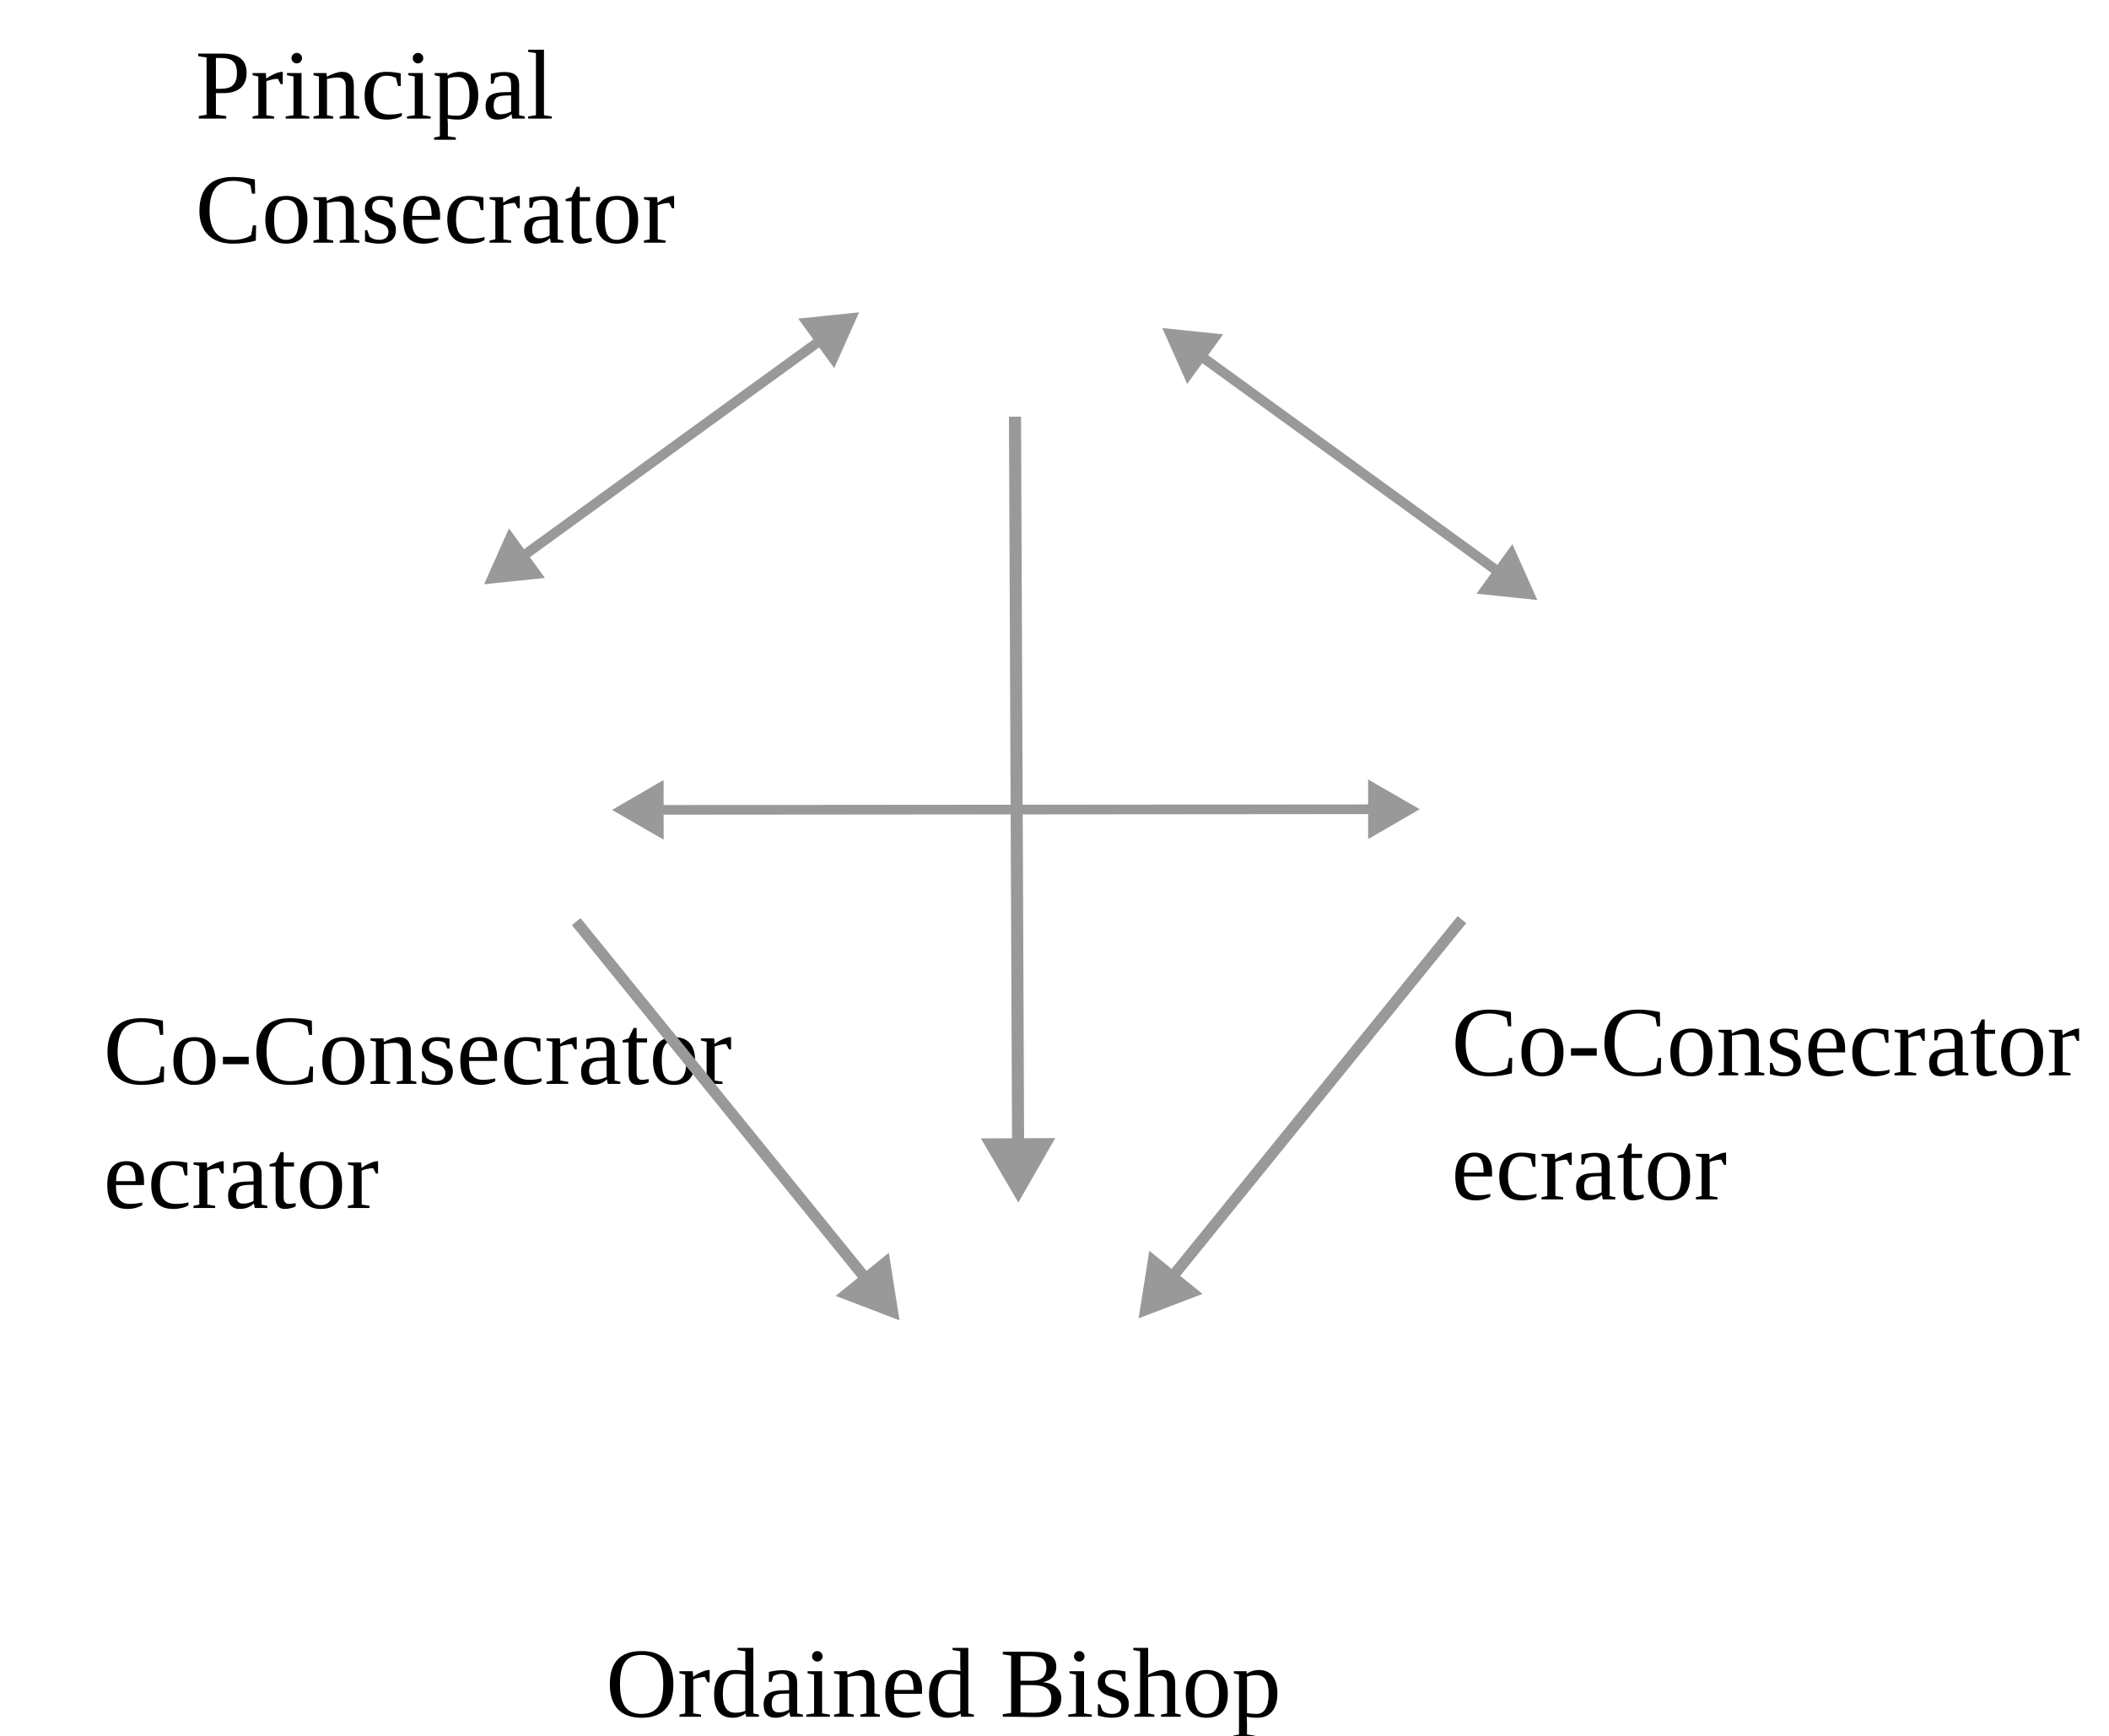
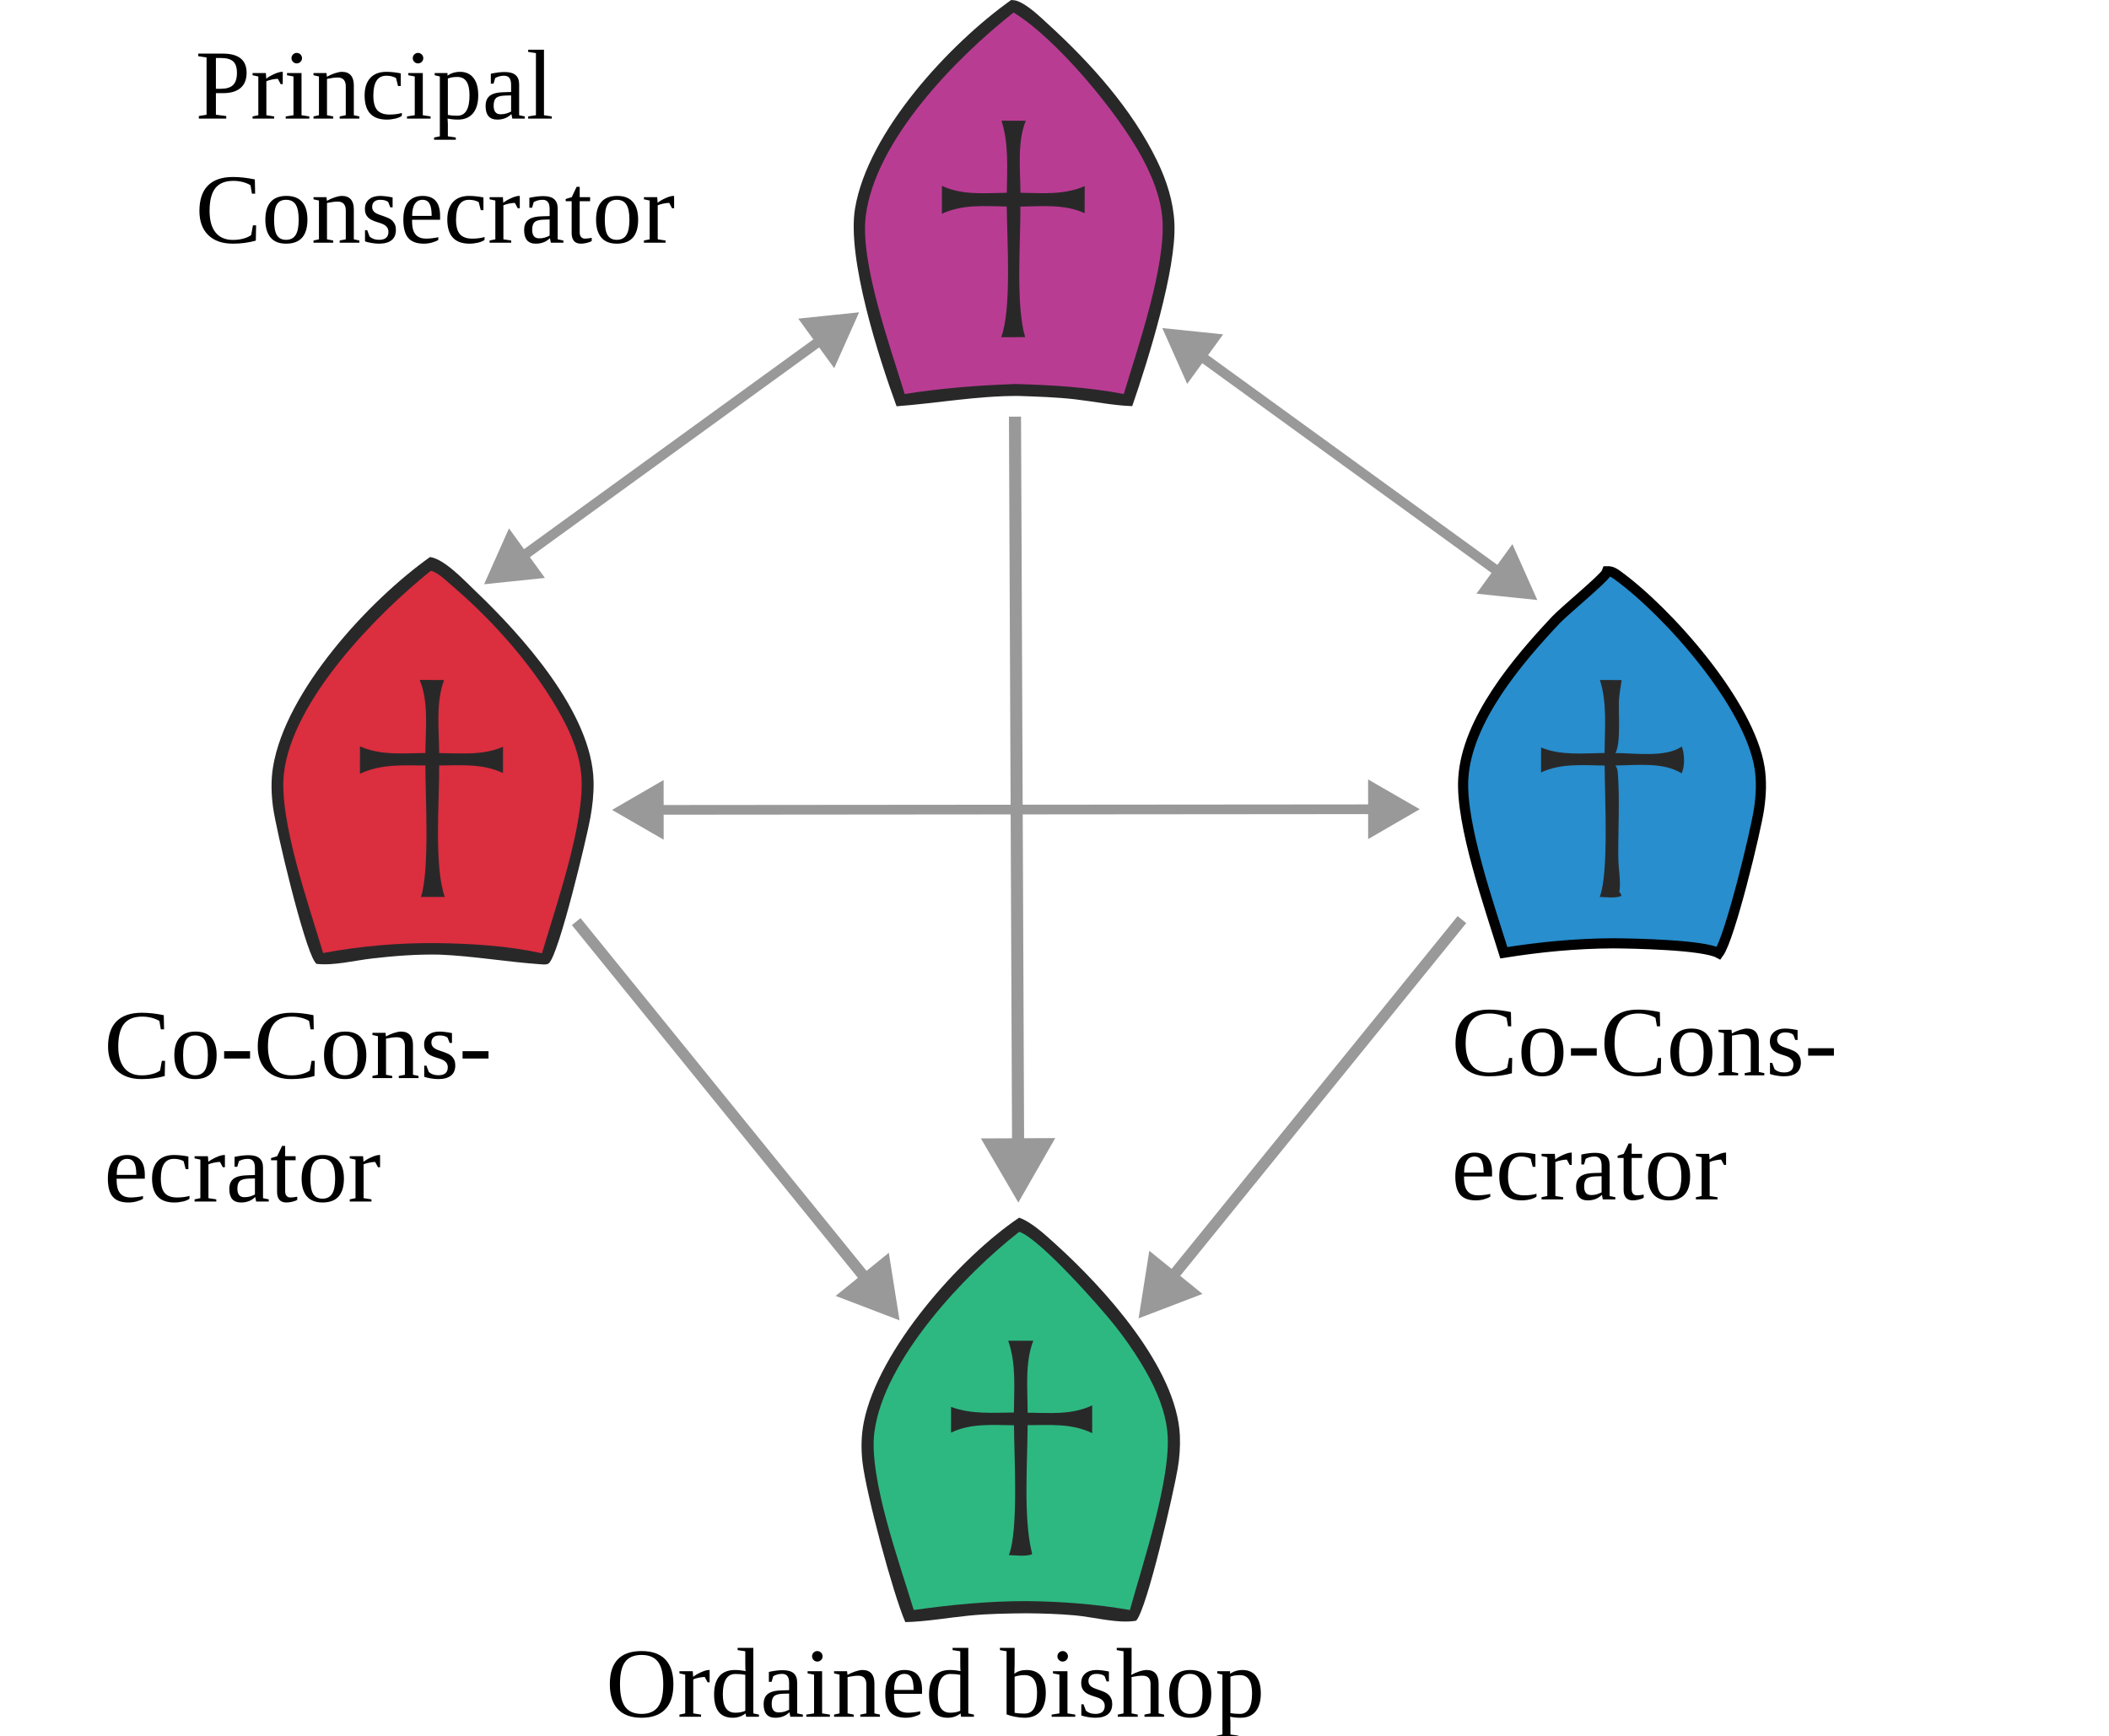
<svg xmlns="http://www.w3.org/2000/svg" width="1019.771" height="839.147" version="1.1" id="svg122">
+   <path fill="#288ecd" d="m 777.05,276.228 c 2.04,-0.053 3.31,0.673 4.9,1.822 24.69,17.858 64.02,62.439 68.88,93.261 1.02,6.47 0.7,13.171 -0.23,19.629 -1.57,10.916 -14.12,62.576 -19.53,69.972 -7.65,-4.099 -41.46,-4.679 -51.12,-4.761 -17.87,0.102 -35.158,1.761 -52.798,4.572 -6.822,-22.041 -20.947,-62.079 -19.608,-84.261 1.706,-28.26 26.334,-57.073 44.83,-76.735 4.116,-4.37 23.156,-20.007 24.366,-22.73 0.11,-0.253 0.21,-0.513 0.31,-0.769 z" id="path3" style="stroke:#000000;stroke-width:4.9;stroke-dasharray:none;stroke-opacity:1" />
+   <path fill="#292829" d="m 773.59,328.816 10.53,0.042 c -0.4,3.192 -1.1,6.406 -1.29,9.608 -0.35,5.864 1.03,20.974 -1.72,25.687 9.25,-0.014 24.37,2.303 32.07,-3.162 0.08,0.215 0.16,0.428 0.24,0.646 1.14,3.355 1.28,9.147 -0.31,12.322 -8.89,-5.562 -21.82,-3.89 -31.96,-3.795 0.89,1.422 1.06,2.519 1.17,4.187 0.94,13.413 0.02,27.327 0.19,40.819 0.06,4.994 1.34,11.389 0.49,16.175 0.66,0.756 0.77,0.959 1.05,1.868 -2.79,1.285 -7.42,0.596 -10.52,0.513 4.47,-11.841 2.4,-48.533 2.37,-63.532 -10.45,-0.143 -21.05,-1.195 -30.752,3.319 l 0.026,-12.052 c 9.476,3.985 20.596,2.78 30.696,2.655 0.05,-11.447 1.34,-24.326 -2.28,-35.3 z" id="path4" />
+   <path fill="#292829" d="m 207.931,269.361 c 7.001,0.986 16.613,11.349 21.775,16.272 22.523,21.483 56.634,59.13 57.312,92.269 0.122,5.931 -0.518,11.766 -1.569,17.592 -1.688,9.349 -15.127,65.86 -20.03,70.29 -0.976,0.883 -2.987,0.572 -4.285,0.483 -16.252,-1.118 -32.161,-3.956 -48.559,-4.646 -10.839,-0.231 -22.065,0.635 -32.823,1.889 -8.408,0.979 -18.436,3.56 -26.772,2.576 -0.295,-0.35 -0.427,-0.494 -0.711,-0.9 -5.406,-7.71 -18.802,-63.941 -20.258,-74.897 -0.852,-6.413 -1.043,-13.02 0.008,-19.42 6.047,-36.843 46.58,-80.702 75.912,-101.508 z" id="path5" />
+   <path fill="#db2e3f" d="m 208.198,276.1 c 0.164,0.016 0.33,0.013 0.491,0.048 3.033,0.675 7.327,4.889 9.781,6.981 20.431,17.418 40.469,40.13 53.292,63.728 4.82,8.87 8.567,18.353 9.356,28.505 1.743,22.416 -12.341,62.875 -19.048,85.614 -16.748,-3.642 -33.908,-4.688 -51.001,-4.911 -18.387,-0.18 -36.748,1.422 -54.825,4.784 -6.703,-22.584 -21.523,-64.322 -18.961,-86.818 4.024,-35.334 44.565,-76.745 70.915,-97.931 z" id="path6" />
+   <path fill="#292829" d="m 202.925,328.79 11.795,0.052 c -0.268,0.783 -0.508,1.562 -0.753,2.351 -3.091,9.951 -1.692,22.562 -1.61,32.959 10.42,0.11 21.124,1.214 30.877,-3.029 l -0.024,12.681 c -9.83,-4.615 -20.288,-3.737 -30.86,-3.634 0.163,17.137 -2.577,48.464 2.716,63.559 l -11.532,0.008 c 4.261,-12.85 2.176,-47.924 2.148,-63.574 -11.066,-0.062 -21.386,-0.786 -31.636,4.011 l 0.006,-13.28 c 9.874,4.492 21.032,3.336 31.625,3.229 0.12,-11.319 1.684,-24.791 -2.752,-35.333 z" id="path7" />
+   <path fill="#292829" d="m 488.935,0 c 1.028,0.047 2.08,0.157 3.052,0.518 5.13,1.907 10.872,7.569 14.939,11.281 20.388,18.61 40.478,41.016 52.584,66.001 4.593,9.481 7.882,19.682 8.359,30.269 1.004,22.319 -12.892,66.61 -20.4,88.331 -9.17,-0.31 -18.457,-2.25 -27.587,-3.302 -9.077,-1.045 -18.262,-1.302 -27.389,-1.629 -19.934,-0.083 -39.21,3.513 -58.969,4.991 -8.637,-23.52 -24.1,-71.726 -20.075,-95.712 6.239,-37.187 45.881,-79.725 75.486,-100.749 z" id="path8" />
+   <path fill="#b93c93" d="m 490.099,6.067 c 20.76,12.6 50.577,48.588 62.195,70.245 4.827,8.998 8.808,18.777 9.71,29.028 1.999,22.728 -11.845,62.669 -18.626,85.19 -17.379,-3.336 -34.726,-4.329 -52.363,-4.84 -18.064,0.633 -35.699,2.002 -53.563,4.834 -6.83,-22.393 -21.648,-63.463 -18.842,-86.007 4.573,-36.73 43.837,-76.713 71.489,-98.45 z" id="path9" />
+   <path fill="#292829" d="m 484.246,58.361 11.761,0.033 c -4.213,10.2 -2.646,23.916 -2.576,34.821 10.684,0.146 21.057,1.155 31.058,-3.232 l -0.034,13.114 c -9.752,-4.497 -20.589,-3.326 -31.066,-3.189 0.121,17.63 -2.299,47.277 2.278,63.116 l -11.569,0.041 c 5.17,-13.65 2.788,-47.464 2.711,-63.203 -10.956,-0.151 -21.204,-1.163 -31.388,3.514 l 0.03,-13.496 c 9.93,4.642 20.699,3.474 31.381,3.334 0.112,-11.537 1.02,-23.745 -2.586,-34.853 z" id="path10" />
+   <path fill="#292829" d="m 492.796,588.821 c 6.19,2.228 12.776,8.446 17.651,12.848 23.036,20.8 58.552,59.617 60.064,92.519 0.219,5.359 -0.138,10.727 -1.066,16.01 -1.755,10.611 -14.726,67.68 -20.075,73.527 -8.647,1.556 -20.706,-1.803 -29.707,-2.603 -7.74,-0.687 -15.454,-0.91 -23.221,-0.987 -9.344,0.094 -18.672,0.196 -27.978,1.132 -10.228,1.028 -20.425,2.87 -30.712,3.145 -5.797,-13.208 -18.982,-62.141 -20.717,-77.467 -0.736,-6.504 -0.622,-12.911 0.665,-19.338 6.982,-34.887 46.413,-79.504 75.096,-98.786 z" id="path11" />
+   <path fill="#2eb881" d="m 492.822,595.671 c 9.656,3.051 39.064,36.215 46.18,45.278 5.606,7.04 10.666,14.497 15.137,22.308 5.153,9.156 9.338,18.966 10.341,29.525 2.046,21.533 -11.95,63.434 -18.143,85.765 -16.533,-2.886 -33.137,-4.114 -49.906,-4.299 -18.427,-0.031 -36.387,1.76 -54.608,4.283 -6.678,-22.198 -21.897,-63.888 -19.033,-85.961 4.528,-34.886 43.482,-76.185 70.032,-96.899 z" id="path12" />
+   <path fill="#292829" d="m 487.493,648.331 12.136,0.008 c -4.102,10.524 -2.743,23.628 -2.729,34.79 10.747,0.097 21.271,1.179 31.209,-3.538 l 0.002,13.453 c -9.895,-4.873 -20.496,-3.889 -31.229,-3.883 -0.024,17.964 -2.092,43.856 1.924,61.072 l 0.284,1.346 c -3.144,1.203 -7.865,0.521 -11.262,0.434 4.758,-12.273 2.497,-48.559 2.468,-62.795 -10.357,-0.109 -20.878,-1.061 -30.44,3.556 l 0.009,-12.457 c 9.68,3.67 20.206,2.81 30.38,2.73 0.09,-11.57 1.185,-23.666 -2.752,-34.716 z" id="path13" />
  <defs id="defs117">
    <marker style="overflow:visible" id="Triangle" refX="0" refY="0" orient="auto-start-reverse" markerWidth="1" markerHeight="1" viewBox="0 0 1 1" preserveAspectRatio="xMidYMid">
-       <path transform="scale(0.5)" style="fill:context-stroke;stroke:context-stroke;fill-rule:evenodd;stroke-width:1pt" d="M 5.77,0 -2.88,5 V -5 Z" />
+       <path transform="scale(0.5)" style="fill:context-stroke;fill-rule:evenodd;stroke:context-stroke;stroke-width:1pt" d="M 5.77,0 -2.88,5 V -5 Z" id="path135" />
    </marker>
+     <linearGradient id="gradient_0" gradientUnits="userSpaceOnUse" x1="699.005" y1="868.006" x2="688.509" y2="857.408">
+       <stop offset="0" stop-color="#171616" id="stop116" />
+       <stop offset="1" stop-color="#323132" id="stop117" />
+     </linearGradient>
    <marker style="overflow:visible" id="Triangle-4" refX="0" refY="0" orient="auto-start-reverse" markerWidth="1" markerHeight="1" viewBox="0 0 1 1" preserveAspectRatio="xMidYMid">
-       <path transform="scale(0.5)" style="fill:context-stroke;stroke:context-stroke;fill-rule:evenodd;stroke-width:1pt" d="M 5.77,0 -2.88,5 V -5 Z" />
+       <path transform="scale(0.5)" style="fill:context-stroke;fill-rule:evenodd;stroke:context-stroke;stroke-width:1pt" d="M 5.77,0 -2.88,5 V -5 Z" id="path135-3" />
+     </marker>
+     <marker style="overflow:visible" id="Triangle-4-3" refX="0" refY="0" orient="auto-start-reverse" markerWidth="1" markerHeight="1" viewBox="0 0 1 1" preserveAspectRatio="xMidYMid">
+       <path transform="scale(0.5)" style="fill:context-stroke;fill-rule:evenodd;stroke:context-stroke;stroke-width:1pt" d="M 5.77,0 -2.88,5 V -5 Z" id="path135-3-0" />
    </marker>
    <marker style="overflow:visible" id="Triangle-2" refX="0" refY="0" orient="auto-start-reverse" markerWidth="1" markerHeight="1" viewBox="0 0 1 1" preserveAspectRatio="xMidYMid">
-       <path transform="scale(0.5)" style="fill:context-stroke;stroke:context-stroke;fill-rule:evenodd;stroke-width:1pt" d="M 5.77,0 -2.88,5 V -5 Z" />
+       <path transform="scale(0.5)" style="fill:context-stroke;fill-rule:evenodd;stroke:context-stroke;stroke-width:1pt" d="M 5.77,0 -2.88,5 V -5 Z" id="path135-7" />
+     </marker>
+     <marker style="overflow:visible" id="Triangle-4-3-1" refX="0" refY="0" orient="auto-start-reverse" markerWidth="1" markerHeight="1" viewBox="0 0 1 1" preserveAspectRatio="xMidYMid">
+       <path transform="scale(0.5)" style="fill:context-stroke;fill-rule:evenodd;stroke:context-stroke;stroke-width:1pt" d="M 5.77,0 -2.88,5 V -5 Z" id="path135-3-0-5" />
    </marker>
    <marker style="overflow:visible" id="Triangle-0" refX="0" refY="0" orient="auto-start-reverse" markerWidth="1" markerHeight="1" viewBox="0 0 1 1" preserveAspectRatio="xMidYMid">
-       <path transform="scale(0.5)" style="fill:context-stroke;stroke:context-stroke;fill-rule:evenodd;stroke-width:1pt" d="M 5.77,0 -2.88,5 V -5 Z" />
+       <path transform="scale(0.5)" style="fill:context-stroke;fill-rule:evenodd;stroke:context-stroke;stroke-width:1pt" d="M 5.77,0 -2.88,5 V -5 Z" id="path135-1" />
+     </marker>
+     <marker style="overflow:visible" id="Triangle-4-3-8" refX="0" refY="0" orient="auto-start-reverse" markerWidth="1" markerHeight="1" viewBox="0 0 1 1" preserveAspectRatio="xMidYMid">
+       <path transform="scale(0.5)" style="fill:context-stroke;fill-rule:evenodd;stroke:context-stroke;stroke-width:1pt" d="M 5.77,0 -2.88,5 V -5 Z" id="path135-3-0-7" />
+     </marker>
+     <marker style="overflow:visible" id="Triangle-4-0" refX="0" refY="0" orient="auto-start-reverse" markerWidth="1" markerHeight="1" viewBox="0 0 1 1" preserveAspectRatio="xMidYMid">
+       <path transform="scale(0.5)" style="fill:context-stroke;fill-rule:evenodd;stroke:context-stroke;stroke-width:1pt" d="M 5.77,0 -2.88,5 V -5 Z" id="path135-3-09" />
    </marker>
  </defs>
  <text xml:space="preserve" style="font-size:48px;text-align:start;writing-mode:lr-tb;direction:ltr;text-anchor:start;fill:#000000" x="94.459" y="57.365" id="text122">
    <tspan id="tspan122" x="94.459" y="57.365">Principal</tspan>
-     <tspan id="tspan125" x="94.459" y="117.365">Consecrator</tspan>
+     <tspan x="94.459" y="117.365" id="tspan125">Consecrator</tspan>
  </text>
-   <text xml:space="preserve" style="font-size:48px;text-align:start;writing-mode:lr-tb;direction:ltr;text-anchor:start;fill:#000000" x="49.999" y="524.143" id="text122-3">
-     <tspan id="tspan122-9" x="49.999" y="524.143">Co-Consecrator</tspan>
-     <tspan id="tspan124" x="49.999" y="584.143">ecrator</tspan>
+   <text xml:space="preserve" style="font-size:48px;text-align:start;writing-mode:lr-tb;direction:ltr;text-anchor:start;fill:#000000;stroke-width:0.995" x="49.999" y="524.143" id="text122-3" transform="scale(1.00537,0.9946587)">
+     <tspan id="tspan122-9" x="49.999" y="524.143" style="font-size:48px;stroke-width:0.995">Co-Cons-</tspan>
+     <tspan x="49.999" y="584.143" style="font-size:48px;stroke-width:0.995" id="tspan124">ecrator</tspan>
  </text>
  <text xml:space="preserve" style="font-size:48px;text-align:start;writing-mode:lr-tb;direction:ltr;text-anchor:start;fill:#000000" x="701.817" y="520" id="text122-3-2">
-     <tspan id="tspan122-9-3" x="701.817" y="520">Co-Consecrator</tspan>
-     <tspan id="tspan123" x="701.817" y="580">ecrator</tspan>
+     <tspan id="tspan122-9-3" x="701.817" y="520" style="font-size:48px">Co-Cons-</tspan>
+     <tspan x="701.817" y="580" style="font-size:48px" id="tspan123">ecrator</tspan>
  </text>
  <text xml:space="preserve" style="font-size:48px;text-align:start;writing-mode:lr-tb;direction:ltr;text-anchor:start;fill:#000000" x="292.908" y="830.182" id="text122-3-2-5">
-     <tspan id="tspan122-9-3-9" x="292.908" y="830.182">Ordained Bishop</tspan>
+     <tspan id="tspan122-9-3-9" x="292.908" y="830.182">Ordained bishop</tspan>
  </text>
-   <path style="fill:none;stroke:#999999;stroke-width:5.379;stroke-opacity:1;marker-end:url(#Triangle)" d="m 278.609,445.661 87.283,107.645 57.033,70.337" id="path122" />
-   <path style="fill:none;stroke:#999999;stroke-width:5.379;stroke-opacity:1;marker-end:url(#Triangle-4)" d="m 706.896,444.695 -87.283,107.645 -57.033,70.337" id="path122-6" />
-   <path style="fill:none;stroke:#999999;stroke-width:5.84;stroke-opacity:1;marker-end:url(#Triangle-0)" d="m 490.781,201.474 0.926,217.311 0.605,141.996" id="path122-6-5" />
-   <path style="fill:none;stroke:#999999;stroke-width:4.809;stroke-opacity:1;marker-start:url(#Triangle);marker-end:url(#Triangle-4)" d="m 401.579,161.053 -92.948,67.405 -60.734,44.044" id="path122-6-6" />
-   <path style="fill:none;stroke:#999999;stroke-width:4.687;stroke-opacity:1;marker-start:url(#Triangle-0);marker-end:url(#Triangle-2)" d="m 669.847,391.327 -216.075,0.183 -141.188,0.119" id="path122-6-6-6" />
-   <path style="fill:none;stroke:#999999;stroke-width:4.809;stroke-opacity:1;marker-start:url(#Triangle-2);marker-end:url(#Triangle-4)" d="m 575.828,168.663 92.948,67.405 60.734,44.044" id="path122-6-6-2" />
+   <path style="fill:#a7ac93;fill-opacity:1;stroke:#999999;stroke-width:5.379;stroke-dasharray:none;stroke-opacity:1;marker-end:url(#Triangle)" d="m 278.609,445.661 87.283,107.645 v 0 l 57.033,70.337" id="path122" />
+   <path style="fill:#a7ac93;fill-opacity:1;stroke:#999999;stroke-width:5.379;stroke-dasharray:none;stroke-opacity:1;marker-end:url(#Triangle-4)" d="m 706.896,444.695 -87.283,107.645 v 0 l -57.033,70.337" id="path122-6" />
+   <path style="fill:#a7ac93;fill-opacity:1;stroke:#999999;stroke-width:5.84;stroke-dasharray:none;stroke-opacity:1;marker-end:url(#Triangle-4-0)" d="m 490.781,201.474 0.926,217.311 v 0 l 0.605,141.996" id="path122-6-5" />
+   <path style="fill:#a7ac93;fill-opacity:1;stroke:#999999;stroke-width:4.809;stroke-dasharray:none;stroke-opacity:1;marker-start:url(#Triangle);marker-end:url(#Triangle-4-3)" d="m 401.579,161.053 -92.948,67.405 v 0 L 247.897,272.501" id="path122-6-6" />
+   <path style="fill:#a7ac93;fill-opacity:1;stroke:#999999;stroke-width:4.687;stroke-dasharray:none;stroke-opacity:1;marker-start:url(#Triangle-0);marker-end:url(#Triangle-4-3-8)" d="m 669.847,391.327 -216.075,0.183 v 0 l -141.188,0.119" id="path122-6-6-6" />
+   <path style="fill:#a7ac93;fill-opacity:1;stroke:#999999;stroke-width:4.809;stroke-dasharray:none;stroke-opacity:1;marker-start:url(#Triangle-2);marker-end:url(#Triangle-4-3-1)" d="m 575.828,168.663 92.948,67.405 v 0 l 60.734,44.044" id="path122-6-6-2" />
</svg>
